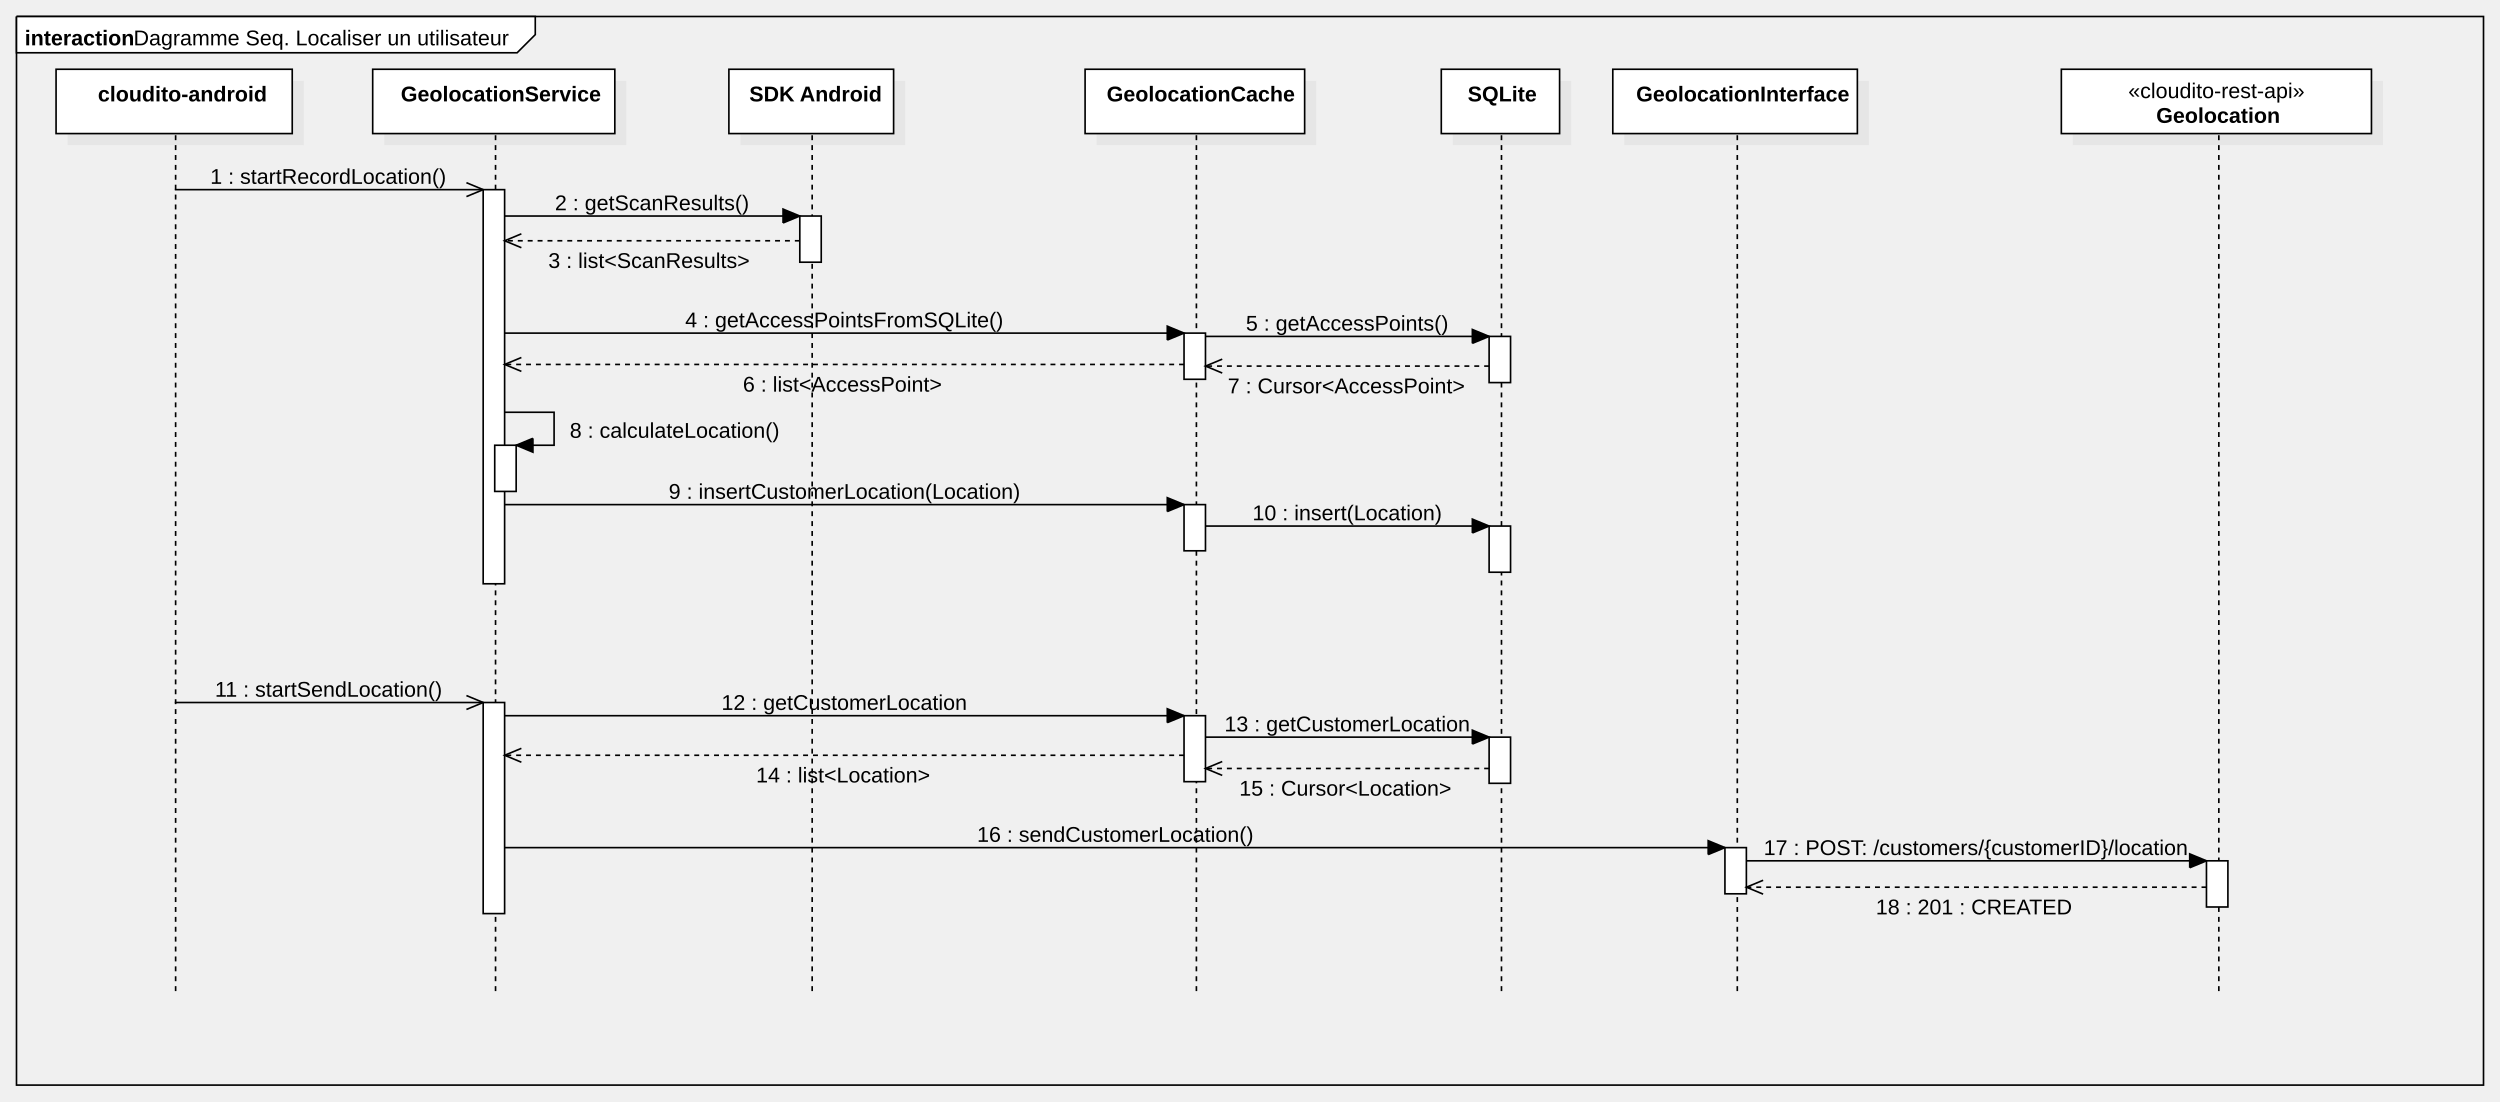
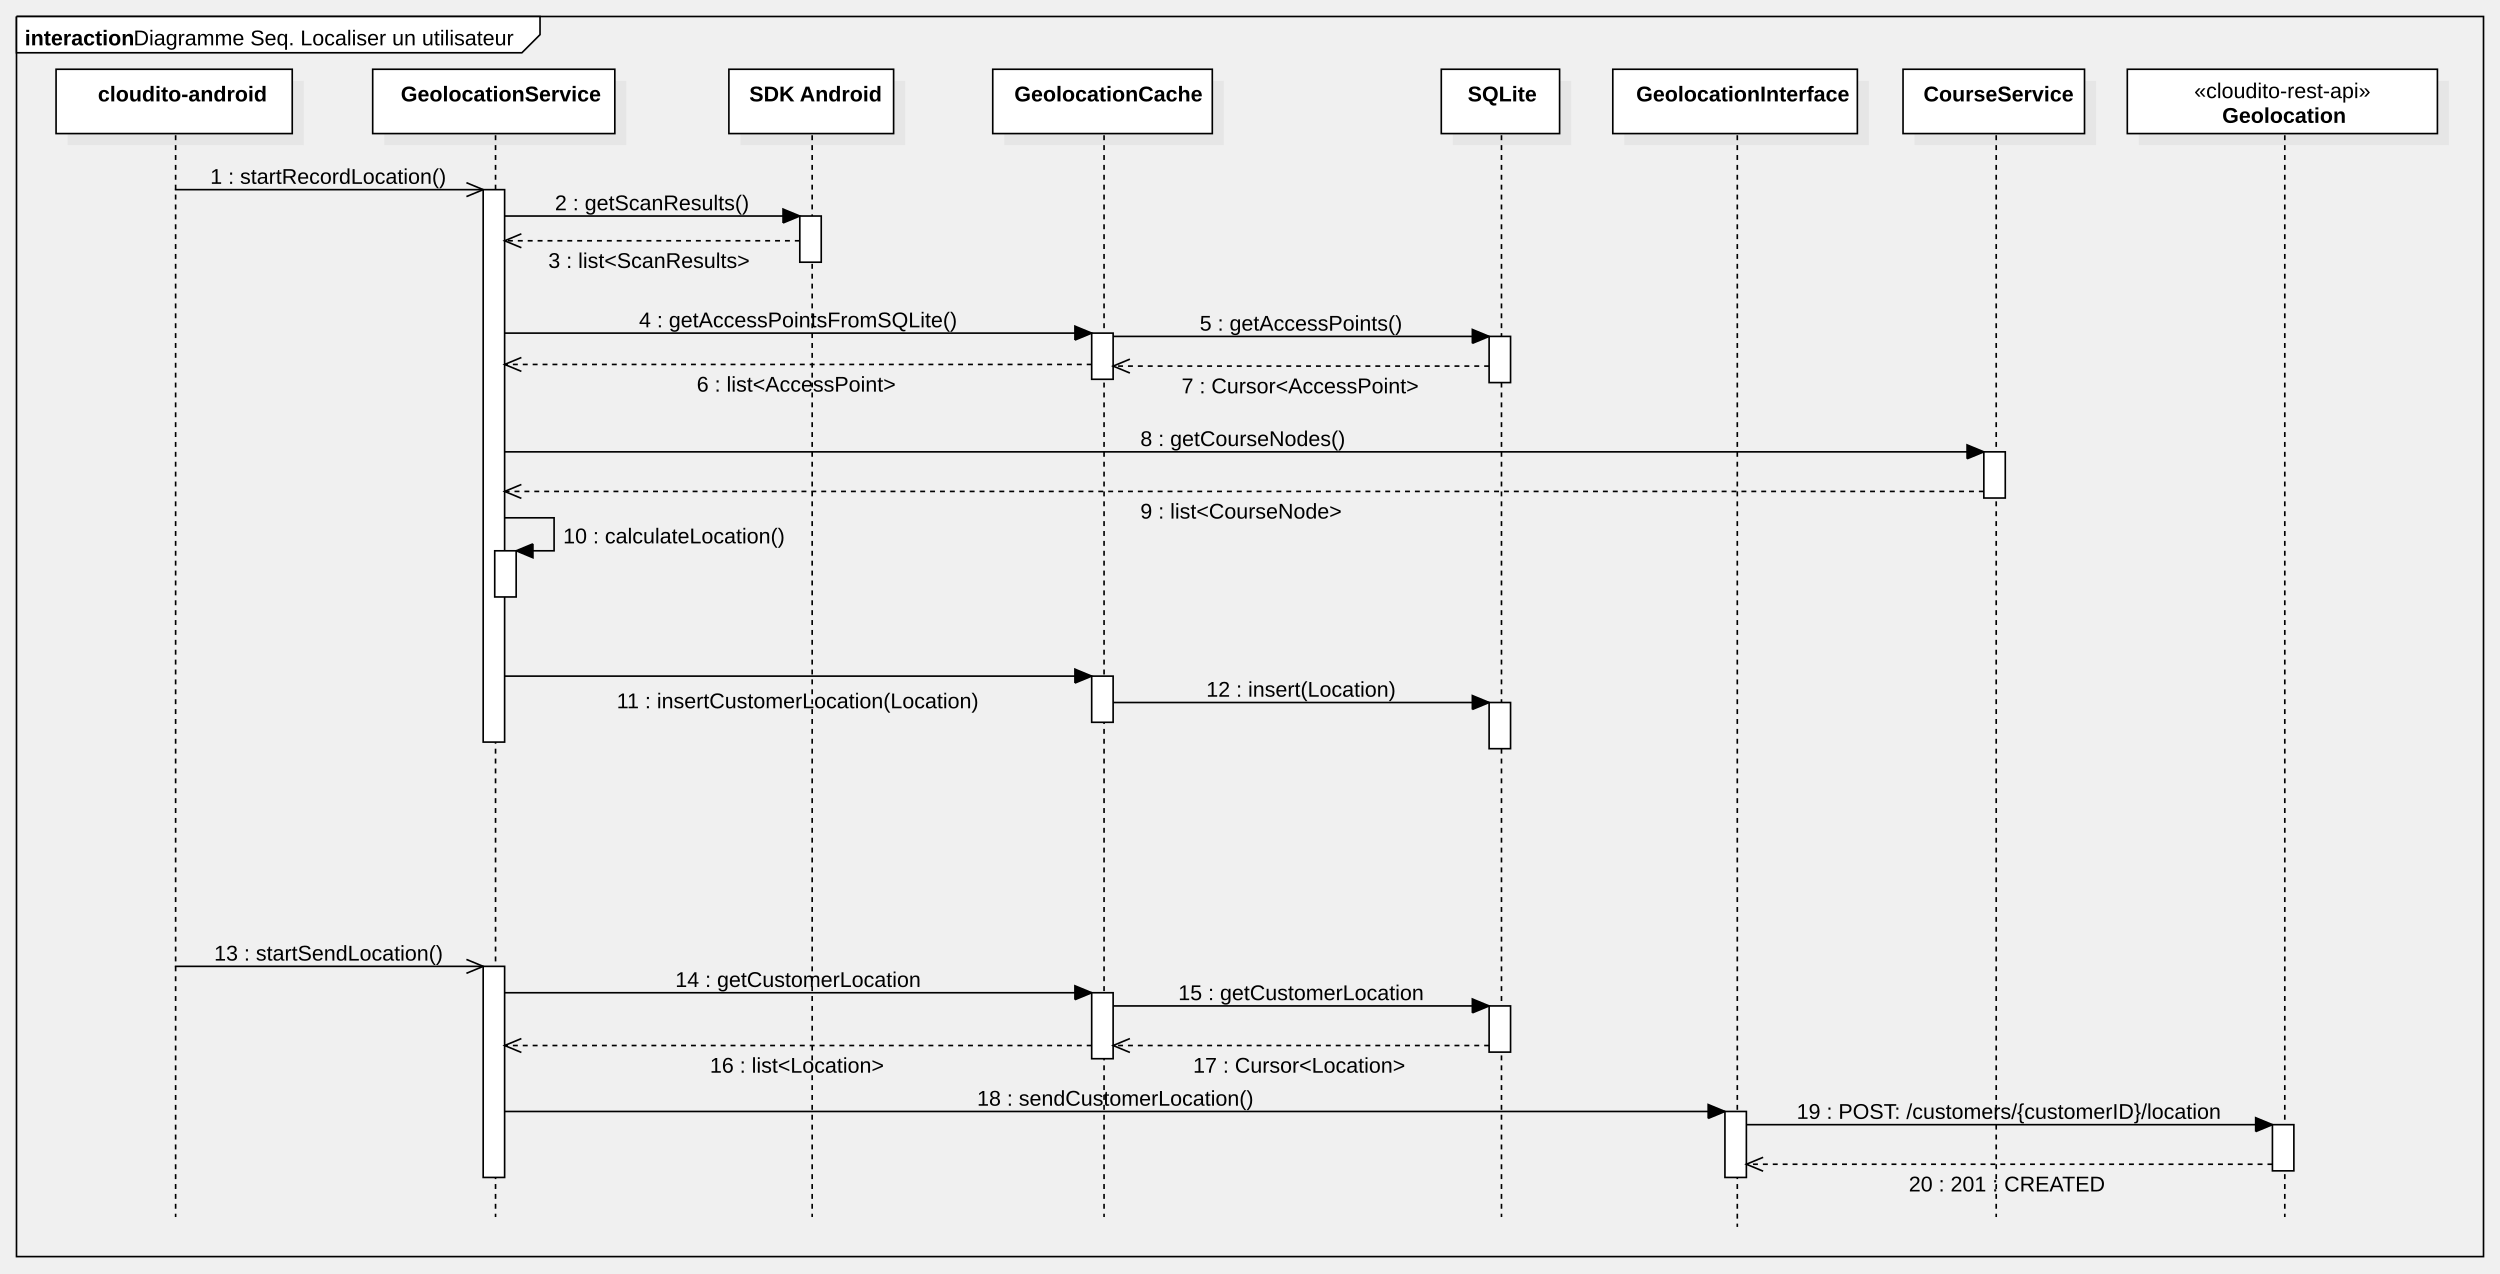
- <svg xmlns="http://www.w3.org/2000/svg" version="1.1" width="1516" height="668">
+ <svg xmlns="http://www.w3.org/2000/svg" version="1.1" width="1516" height="772">
  <defs />
  <g>
    <g transform="translate(-6,2) scale(1,1)">
-       <path fill="none" stroke="#000000" d="M 16 8 L 1512 8 L 1512 656 L 16 656 L 16 8" stroke-miterlimit="10" />
-     </g>
-     <g transform="translate(-6,2) scale(1,1)">
-       <path fill="#ffffff" stroke="none" d="M 16 8 L 16 30 L 319.587 30 L 330.587 19 L 330.587 8 L 16 8" />
-     </g>
-     <g transform="translate(-6,2) scale(1,1)">
-       <path fill="none" stroke="#000000" d="M 16 8 L 16 30 L 319.587 30 L 330.587 19 L 330.587 8 L 16 8 L 16 8" stroke-miterlimit="10" />
-     </g>
-     <g transform="translate(-6,2) scale(1,1)">
-       <g>
-         <path fill="none" stroke="none" />
-         <text fill="#000000" stroke="none" font-family="Arial" font-size="13px" font-style="normal" font-weight="normal" text-decoration="none" x="86.979" y="25.5">Dagramme Seq. Localiser un utilisateur</text>
+       <path fill="none" stroke="#000000" d="M 16 8 L 1512 8 L 1512 760 L 16 760 L 16 8" stroke-miterlimit="10" />
+     </g>
+     <g transform="translate(-6,2) scale(1,1)">
+       <path fill="#ffffff" stroke="none" d="M 16 8 L 16 30 L 322.475 30 L 333.475 19 L 333.475 8 L 16 8" />
+     </g>
+     <g transform="translate(-6,2) scale(1,1)">
+       <path fill="none" stroke="#000000" d="M 16 8 L 16 30 L 322.475 30 L 333.475 19 L 333.475 8 L 16 8 L 16 8" stroke-miterlimit="10" />
+     </g>
+     <g transform="translate(-6,2) scale(1,1)">
+       <g>
+         <path fill="none" stroke="none" />
+         <text fill="#000000" stroke="none" font-family="Arial" font-size="13px" font-style="normal" font-weight="normal" text-decoration="none" x="86.979" y="25.5">Diagramme Seq. Localiser un utilisateur</text>
      </g>
    </g>
    <g transform="translate(-6,2) scale(1,1)">
      <g>
        <path fill="none" stroke="none" />
        <text fill="#000000" stroke="none" font-family="Arial" font-size="13px" font-style="normal" font-weight="bold" text-decoration="none" x="21" y="25.5">interaction</text>
      </g>
    </g>
    <g transform="translate(-6,2) scale(1,1)">
      <rect fill="#C0C0C0" stroke="none" x="47" y="47" width="143.211" height="39" opacity="0.2" />
    </g>
    <g transform="translate(-6,2) scale(1,1)">
      <rect fill="#ffffff" stroke="none" x="40" y="40" width="143.211" height="39" />
    </g>
    <g transform="translate(-6,2) scale(1,1)">
      <path fill="none" stroke="#000000" d="M 40 40 L 183.211 40 L 183.211 79 L 40 79 L 40 40 Z Z" stroke-miterlimit="10" />
    </g>
    <g transform="translate(-6,2) scale(1,1)">
      <g>
        <path fill="none" stroke="none" />
        <text fill="#000000" stroke="none" font-family="Arial" font-size="13px" font-style="normal" font-weight="bold" text-decoration="none" x="65.353" y="59.5">cloudito-android</text>
      </g>
    </g>
    <g transform="translate(-6,2) scale(1,1)">
-       <path fill="none" stroke="#000000" d="M 112.5 80 L 112.5 600" stroke-miterlimit="10" stroke-dasharray="3" />
+       <path fill="none" stroke="#000000" d="M 112.5 80 L 112.5 736" stroke-miterlimit="10" stroke-dasharray="3" />
    </g>
    <g transform="translate(-6,2) scale(1,1)">
      <rect fill="#C0C0C0" stroke="none" x="455" y="47" width="99.882" height="39" opacity="0.2" />
    </g>
    <g transform="translate(-6,2) scale(1,1)">
      <rect fill="#ffffff" stroke="none" x="448" y="40" width="99.882" height="39" />
    </g>
    <g transform="translate(-6,2) scale(1,1)">
      <path fill="none" stroke="#000000" d="M 448 40 L 547.882 40 L 547.882 79 L 448 79 L 448 40 Z Z" stroke-miterlimit="10" />
    </g>
    <g transform="translate(-6,2) scale(1,1)">
      <g>
        <path fill="none" stroke="none" />
        <text fill="#000000" stroke="none" font-family="Arial" font-size="13px" font-style="normal" font-weight="bold" text-decoration="none" x="460.366" y="59.5">SDK Android</text>
      </g>
    </g>
    <g transform="translate(-6,2) scale(1,1)">
-       <path fill="none" stroke="#000000" d="M 498.5 80 L 498.5 600" stroke-miterlimit="10" stroke-dasharray="3" />
+       <path fill="none" stroke="#000000" d="M 498.5 80 L 498.5 736" stroke-miterlimit="10" stroke-dasharray="3" />
    </g>
    <g transform="translate(-6,2) scale(1,1)">
      <rect fill="#C0C0C0" stroke="none" x="887" y="47" width="71.736" height="39" opacity="0.2" />
    </g>
    <g transform="translate(-6,2) scale(1,1)">
      <rect fill="#ffffff" stroke="none" x="880" y="40" width="71.736" height="39" />
    </g>
    <g transform="translate(-6,2) scale(1,1)">
      <path fill="none" stroke="#000000" d="M 880 40 L 951.736 40 L 951.736 79 L 880 79 L 880 40 Z Z" stroke-miterlimit="10" />
    </g>
    <g transform="translate(-6,2) scale(1,1)">
      <g>
        <path fill="none" stroke="none" />
        <text fill="#000000" stroke="none" font-family="Arial" font-size="13px" font-style="normal" font-weight="bold" text-decoration="none" x="895.997" y="59.5">SQLite</text>
      </g>
    </g>
    <g transform="translate(-6,2) scale(1,1)">
-       <path fill="none" stroke="#000000" d="M 916.5 80 L 916.5 600" stroke-miterlimit="10" stroke-dasharray="3" />
+       <path fill="none" stroke="#000000" d="M 916.5 80 L 916.5 736" stroke-miterlimit="10" stroke-dasharray="3" />
    </g>
    <g transform="translate(-6,2) scale(1,1)">
      <rect fill="#C0C0C0" stroke="none" x="239" y="47" width="146.823" height="39" opacity="0.2" />
    </g>
    <g transform="translate(-6,2) scale(1,1)">
      <rect fill="#ffffff" stroke="none" x="232" y="40" width="146.823" height="39" />
    </g>
    <g transform="translate(-6,2) scale(1,1)">
      <path fill="none" stroke="#000000" d="M 232 40 L 378.823 40 L 378.823 79 L 232 79 L 232 40 Z Z" stroke-miterlimit="10" />
    </g>
    <g transform="translate(-6,2) scale(1,1)">
      <g>
        <path fill="none" stroke="none" />
        <text fill="#000000" stroke="none" font-family="Arial" font-size="13px" font-style="normal" font-weight="bold" text-decoration="none" x="249.047" y="59.5">GeolocationService</text>
      </g>
    </g>
    <g transform="translate(-6,2) scale(1,1)">
-       <path fill="none" stroke="#000000" d="M 306.5 80 L 306.5 600" stroke-miterlimit="10" stroke-dasharray="3" />
-     </g>
-     <g transform="translate(-6,2) scale(1,1)">
-       <rect fill="#C0C0C0" stroke="none" x="671" y="47" width="133.137" height="39" opacity="0.2" />
-     </g>
-     <g transform="translate(-6,2) scale(1,1)">
-       <rect fill="#ffffff" stroke="none" x="664" y="40" width="133.137" height="39" />
-     </g>
-     <g transform="translate(-6,2) scale(1,1)">
-       <path fill="none" stroke="#000000" d="M 664 40 L 797.137 40 L 797.137 79 L 664 79 L 664 40 Z Z" stroke-miterlimit="10" />
-     </g>
-     <g transform="translate(-6,2) scale(1,1)">
-       <g>
-         <path fill="none" stroke="none" />
-         <text fill="#000000" stroke="none" font-family="Arial" font-size="13px" font-style="normal" font-weight="bold" text-decoration="none" x="677.09" y="59.5">GeolocationCache</text>
-       </g>
-     </g>
-     <g transform="translate(-6,2) scale(1,1)">
-       <path fill="none" stroke="#000000" d="M 731.5 80 L 731.5 600" stroke-miterlimit="10" stroke-dasharray="3" />
+       <path fill="none" stroke="#000000" d="M 306.5 80 L 306.5 736" stroke-miterlimit="10" stroke-dasharray="3" />
+     </g>
+     <g transform="translate(-6,2) scale(1,1)">
+       <rect fill="#C0C0C0" stroke="none" x="615" y="47" width="133.137" height="39" opacity="0.2" />
+     </g>
+     <g transform="translate(-6,2) scale(1,1)">
+       <rect fill="#ffffff" stroke="none" x="608" y="40" width="133.137" height="39" />
+     </g>
+     <g transform="translate(-6,2) scale(1,1)">
+       <path fill="none" stroke="#000000" d="M 608 40 L 741.137 40 L 741.137 79 L 608 79 L 608 40 Z Z" stroke-miterlimit="10" />
+     </g>
+     <g transform="translate(-6,2) scale(1,1)">
+       <g>
+         <path fill="none" stroke="none" />
+         <text fill="#000000" stroke="none" font-family="Arial" font-size="13px" font-style="normal" font-weight="bold" text-decoration="none" x="621.09" y="59.5">GeolocationCache</text>
+       </g>
+     </g>
+     <g transform="translate(-6,2) scale(1,1)">
+       <path fill="none" stroke="#000000" d="M 675.5 80 L 675.5 736" stroke-miterlimit="10" stroke-dasharray="3" />
    </g>
    <g transform="translate(-6,2) scale(1,1)">
      <rect fill="#C0C0C0" stroke="none" x="991" y="47" width="148.308" height="39" opacity="0.2" />
    </g>
    <g transform="translate(-6,2) scale(1,1)">
      <rect fill="#ffffff" stroke="none" x="984" y="40" width="148.308" height="39" />
    </g>
    <g transform="translate(-6,2) scale(1,1)">
      <path fill="none" stroke="#000000" d="M 984 40 L 1132.308 40 L 1132.308 79 L 984 79 L 984 40 Z Z" stroke-miterlimit="10" />
    </g>
    <g transform="translate(-6,2) scale(1,1)">
      <g>
        <path fill="none" stroke="none" />
        <text fill="#000000" stroke="none" font-family="Arial" font-size="13px" font-style="normal" font-weight="bold" text-decoration="none" x="998.172" y="59.5">GeolocationInterface</text>
      </g>
    </g>
    <g transform="translate(-6,2) scale(1,1)">
-       <path fill="none" stroke="#000000" d="M 1059.5 80 L 1059.5 600" stroke-miterlimit="10" stroke-dasharray="3" />
-     </g>
-     <g transform="translate(-6,2) scale(1,1)">
-       <rect fill="#C0C0C0" stroke="none" x="1263" y="47" width="188.051" height="39" opacity="0.2" />
-     </g>
-     <g transform="translate(-6,2) scale(1,1)">
-       <rect fill="#ffffff" stroke="none" x="1256" y="40" width="188.051" height="39" />
-     </g>
-     <g transform="translate(-6,2) scale(1,1)">
-       <path fill="none" stroke="#000000" d="M 1256 40 L 1444.051 40 L 1444.051 79 L 1256 79 L 1256 40 Z Z" stroke-miterlimit="10" />
-     </g>
-     <g transform="translate(-6,2) scale(1,1)">
-       <g>
-         <path fill="none" stroke="none" />
-         <text fill="#000000" stroke="none" font-family="Arial" font-size="13px" font-style="normal" font-weight="normal" text-decoration="none" x="1296.553" y="57.5">«cloudito-rest-api»</text>
-       </g>
-     </g>
-     <g transform="translate(-6,2) scale(1,1)">
-       <g>
-         <path fill="none" stroke="none" />
-         <text fill="#000000" stroke="none" font-family="Arial" font-size="13px" font-style="normal" font-weight="bold" text-decoration="none" x="1313.53" y="72.5">Geolocation </text>
-       </g>
-     </g>
-     <g transform="translate(-6,2) scale(1,1)">
-       <path fill="none" stroke="#000000" d="M 1351.5 80 L 1351.5 600" stroke-miterlimit="10" stroke-dasharray="3" />
+       <path fill="none" stroke="#000000" d="M 1059.5 80 L 1059.5 742" stroke-miterlimit="10" stroke-dasharray="3" />
+     </g>
+     <g transform="translate(-6,2) scale(1,1)">
+       <rect fill="#C0C0C0" stroke="none" x="1303" y="47" width="188.051" height="39" opacity="0.2" />
+     </g>
+     <g transform="translate(-6,2) scale(1,1)">
+       <rect fill="#ffffff" stroke="none" x="1296" y="40" width="188.051" height="39" />
+     </g>
+     <g transform="translate(-6,2) scale(1,1)">
+       <path fill="none" stroke="#000000" d="M 1296 40 L 1484.051 40 L 1484.051 79 L 1296 79 L 1296 40 Z Z" stroke-miterlimit="10" />
+     </g>
+     <g transform="translate(-6,2) scale(1,1)">
+       <g>
+         <path fill="none" stroke="none" />
+         <text fill="#000000" stroke="none" font-family="Arial" font-size="13px" font-style="normal" font-weight="normal" text-decoration="none" x="1336.553" y="57.5">«cloudito-rest-api»</text>
+       </g>
+     </g>
+     <g transform="translate(-6,2) scale(1,1)">
+       <g>
+         <path fill="none" stroke="none" />
+         <text fill="#000000" stroke="none" font-family="Arial" font-size="13px" font-style="normal" font-weight="bold" text-decoration="none" x="1353.53" y="72.5">Geolocation </text>
+       </g>
+     </g>
+     <g transform="translate(-6,2) scale(1,1)">
+       <path fill="none" stroke="#000000" d="M 1391.5 80 L 1391.5 736" stroke-miterlimit="10" stroke-dasharray="3" />
+     </g>
+     <g transform="translate(-6,2) scale(1,1)">
+       <rect fill="#C0C0C0" stroke="none" x="1167" y="47" width="110.051" height="39" opacity="0.2" />
+     </g>
+     <g transform="translate(-6,2) scale(1,1)">
+       <rect fill="#ffffff" stroke="none" x="1160" y="40" width="110.051" height="39" />
+     </g>
+     <g transform="translate(-6,2) scale(1,1)">
+       <path fill="none" stroke="#000000" d="M 1160 40 L 1270.051 40 L 1270.051 79 L 1160 79 L 1160 40 Z Z" stroke-miterlimit="10" />
+     </g>
+     <g transform="translate(-6,2) scale(1,1)">
+       <g>
+         <path fill="none" stroke="none" />
+         <text fill="#000000" stroke="none" font-family="Arial" font-size="13px" font-style="normal" font-weight="bold" text-decoration="none" x="1172.398" y="59.5">CourseService</text>
+       </g>
+     </g>
+     <g transform="translate(-6,2) scale(1,1)">
+       <path fill="none" stroke="#000000" d="M 1216.5 80 L 1216.5 736" stroke-miterlimit="10" stroke-dasharray="3" />
    </g>
    <g transform="translate(-6,2) scale(1,1)">
      <path fill="none" stroke="#000000" d="M 112 113 L 299 113" stroke-miterlimit="10" />
    </g>
    <g transform="translate(-6,2) scale(1,1)">
      <path fill="none" stroke="#000000" d="M 288.837 117.21 L 299 113 L 288.837 108.79" stroke-miterlimit="10" />
    </g>
    <g transform="translate(-6,2) scale(1,1)">
      <g>
        <path fill="none" stroke="none" />
        <text fill="#000000" stroke="none" font-family="Arial" font-size="13px" font-style="normal" font-weight="normal" text-decoration="none" x="133.5" y="109.5">1 : startRecordLocation()</text>
      </g>
    </g>
    <g transform="translate(-6,2) scale(1,1)">
-       <rect fill="#ffffff" stroke="none" x="299" y="113" width="13" height="239" />
-     </g>
-     <g transform="translate(-6,2) scale(1,1)">
-       <path fill="none" stroke="#000000" d="M 299 113 L 312 113 L 312 352 L 299 352 L 299 113 Z Z" stroke-miterlimit="10" />
+       <rect fill="#ffffff" stroke="none" x="299" y="113" width="13" height="335" />
+     </g>
+     <g transform="translate(-6,2) scale(1,1)">
+       <path fill="none" stroke="#000000" d="M 299 113 L 312 113 L 312 448 L 299 448 L 299 113 Z Z" stroke-miterlimit="10" />
    </g>
    <g transform="translate(-6,2) scale(1,1)">
      <path fill="none" stroke="#000000" d="M 312 129 L 491 129" stroke-miterlimit="10" />
    </g>
    <g transform="translate(-6,2) scale(1,1)">
      <path fill="#000000" stroke="none" d="M 480.837 133.21 L 491 129 L 480.837 124.79" />
    </g>
    <g transform="translate(-6,2) scale(1,1)">
      <path fill="none" stroke="#000000" d="M 480.837 133.21 L 491 129 L 480.837 124.79 L 480.837 133.21" stroke-miterlimit="10" />
    </g>
    <g transform="translate(-6,2) scale(1,1)">
      <g>
        <path fill="none" stroke="none" />
        <text fill="#000000" stroke="none" font-family="Arial" font-size="13px" font-style="normal" font-weight="normal" text-decoration="none" x="342.5" y="125.5">2 : getScanResults()</text>
      </g>
    </g>
    <g transform="translate(-6,2) scale(1,1)">
      <rect fill="#ffffff" stroke="none" x="491" y="129" width="13" height="28" />
    </g>
    <g transform="translate(-6,2) scale(1,1)">
      <path fill="none" stroke="#000000" d="M 491 129 L 504 129 L 504 157 L 491 157 L 491 129 Z Z" stroke-miterlimit="10" />
    </g>
    <g transform="translate(-6,2) scale(1,1)">
      <path fill="none" stroke="#000000" d="M 491 144 L 312 144" stroke-miterlimit="10" stroke-dasharray="3" />
    </g>
    <g transform="translate(-6,2) scale(1,1)">
      <path fill="none" stroke="#000000" d="M 322.163 139.79 L 312 144 L 322.163 148.21" stroke-miterlimit="10" />
    </g>
    <g transform="translate(-6,2) scale(1,1)">
      <g>
        <path fill="none" stroke="none" />
        <text fill="#000000" stroke="none" font-family="Arial" font-size="13px" font-style="normal" font-weight="normal" text-decoration="none" x="338.5" y="160.5">3 : list&lt;ScanResults&gt;</text>
      </g>
    </g>
    <g transform="translate(-6,2) scale(1,1)">
-       <path fill="none" stroke="#000000" d="M 312 200 L 724 200" stroke-miterlimit="10" />
-     </g>
-     <g transform="translate(-6,2) scale(1,1)">
-       <path fill="#000000" stroke="none" d="M 713.837 204.21 L 724 200 L 713.837 195.79" />
-     </g>
-     <g transform="translate(-6,2) scale(1,1)">
-       <path fill="none" stroke="#000000" d="M 713.837 204.21 L 724 200 L 713.837 195.79 L 713.837 204.21" stroke-miterlimit="10" />
-     </g>
-     <g transform="translate(-6,2) scale(1,1)">
-       <g>
-         <path fill="none" stroke="none" />
-         <text fill="#000000" stroke="none" font-family="Arial" font-size="13px" font-style="normal" font-weight="normal" text-decoration="none" x="421.5" y="196.5">4 : getAccessPointsFromSQLite()</text>
-       </g>
-     </g>
-     <g transform="translate(-6,2) scale(1,1)">
-       <rect fill="#ffffff" stroke="none" x="724" y="200" width="13" height="28" />
-     </g>
-     <g transform="translate(-6,2) scale(1,1)">
-       <path fill="none" stroke="#000000" d="M 724 200 L 737 200 L 737 228 L 724 228 L 724 200 Z Z" stroke-miterlimit="10" />
-     </g>
-     <g transform="translate(-6,2) scale(1,1)">
-       <path fill="none" stroke="#000000" d="M 737 202 L 909 202" stroke-miterlimit="10" />
+       <path fill="none" stroke="#000000" d="M 312 200 L 668 200" stroke-miterlimit="10" />
+     </g>
+     <g transform="translate(-6,2) scale(1,1)">
+       <path fill="#000000" stroke="none" d="M 657.837 204.21 L 668 200 L 657.837 195.79" />
+     </g>
+     <g transform="translate(-6,2) scale(1,1)">
+       <path fill="none" stroke="#000000" d="M 657.837 204.21 L 668 200 L 657.837 195.79 L 657.837 204.21" stroke-miterlimit="10" />
+     </g>
+     <g transform="translate(-6,2) scale(1,1)">
+       <g>
+         <path fill="none" stroke="none" />
+         <text fill="#000000" stroke="none" font-family="Arial" font-size="13px" font-style="normal" font-weight="normal" text-decoration="none" x="393.5" y="196.5">4 : getAccessPointsFromSQLite()</text>
+       </g>
+     </g>
+     <g transform="translate(-6,2) scale(1,1)">
+       <rect fill="#ffffff" stroke="none" x="668" y="200" width="13" height="28" />
+     </g>
+     <g transform="translate(-6,2) scale(1,1)">
+       <path fill="none" stroke="#000000" d="M 668 200 L 681 200 L 681 228 L 668 228 L 668 200 Z Z" stroke-miterlimit="10" />
+     </g>
+     <g transform="translate(-6,2) scale(1,1)">
+       <path fill="none" stroke="#000000" d="M 681 202 L 909 202" stroke-miterlimit="10" />
    </g>
    <g transform="translate(-6,2) scale(1,1)">
      <path fill="#000000" stroke="none" d="M 898.837 206.21 L 909 202 L 898.837 197.79" />
    </g>
    <g transform="translate(-6,2) scale(1,1)">
      <path fill="none" stroke="#000000" d="M 898.837 206.21 L 909 202 L 898.837 197.79 L 898.837 206.21" stroke-miterlimit="10" />
    </g>
    <g transform="translate(-6,2) scale(1,1)">
      <g>
        <path fill="none" stroke="none" />
-         <text fill="#000000" stroke="none" font-family="Arial" font-size="13px" font-style="normal" font-weight="normal" text-decoration="none" x="761.5" y="198.5">5 : getAccessPoints()</text>
+         <text fill="#000000" stroke="none" font-family="Arial" font-size="13px" font-style="normal" font-weight="normal" text-decoration="none" x="733.5" y="198.5">5 : getAccessPoints()</text>
      </g>
    </g>
    <g transform="translate(-6,2) scale(1,1)">
      <rect fill="#ffffff" stroke="none" x="909" y="202" width="13" height="28" />
    </g>
    <g transform="translate(-6,2) scale(1,1)">
      <path fill="none" stroke="#000000" d="M 909 202 L 922 202 L 922 230 L 909 230 L 909 202 Z Z" stroke-miterlimit="10" />
    </g>
    <g transform="translate(-6,2) scale(1,1)">
-       <path fill="none" stroke="#000000" d="M 724 219 L 312 219" stroke-miterlimit="10" stroke-dasharray="3" />
+       <path fill="none" stroke="#000000" d="M 668 219 L 312 219" stroke-miterlimit="10" stroke-dasharray="3" />
    </g>
    <g transform="translate(-6,2) scale(1,1)">
      <path fill="none" stroke="#000000" d="M 322.163 214.79 L 312 219 L 322.163 223.21" stroke-miterlimit="10" />
    </g>
    <g transform="translate(-6,2) scale(1,1)">
      <g>
        <path fill="none" stroke="none" />
-         <text fill="#000000" stroke="none" font-family="Arial" font-size="13px" font-style="normal" font-weight="normal" text-decoration="none" x="456.5" y="235.5">6 : list&lt;AccessPoint&gt;</text>
-       </g>
-     </g>
-     <g transform="translate(-6,2) scale(1,1)">
-       <path fill="none" stroke="#000000" d="M 909 220 L 737 220" stroke-miterlimit="10" stroke-dasharray="3" />
-     </g>
-     <g transform="translate(-6,2) scale(1,1)">
-       <path fill="none" stroke="#000000" d="M 747.163 215.79 L 737 220 L 747.163 224.21" stroke-miterlimit="10" />
-     </g>
-     <g transform="translate(-6,2) scale(1,1)">
-       <g>
-         <path fill="none" stroke="none" />
-         <text fill="#000000" stroke="none" font-family="Arial" font-size="13px" font-style="normal" font-weight="normal" text-decoration="none" x="750.5" y="236.5">7 : Cursor&lt;AccessPoint&gt;</text>
-       </g>
-     </g>
-     <g transform="translate(-6,2) scale(1,1)">
-       <path fill="none" stroke="#000000" d="M 312 248 L 342 248 L 342 268 L 319 268" stroke-miterlimit="10" />
-     </g>
-     <g transform="translate(-6,2) scale(1,1)">
-       <path fill="#000000" stroke="none" d="M 329.163 263.79 L 319 268 L 329.163 272.21" />
-     </g>
-     <g transform="translate(-6,2) scale(1,1)">
-       <path fill="none" stroke="#000000" d="M 329.163 263.79 L 319 268 L 329.163 272.21 L 329.163 263.79" stroke-miterlimit="10" />
-     </g>
-     <g transform="translate(-6,2) scale(1,1)">
-       <g>
-         <path fill="none" stroke="none" />
-         <text fill="#000000" stroke="none" font-family="Arial" font-size="13px" font-style="normal" font-weight="normal" text-decoration="none" x="351.5" y="263.5">8 : calculateLocation()</text>
-       </g>
-     </g>
-     <g transform="translate(-6,2) scale(1,1)">
-       <rect fill="#ffffff" stroke="none" x="306" y="268" width="13" height="28" />
-     </g>
-     <g transform="translate(-6,2) scale(1,1)">
-       <path fill="none" stroke="#000000" d="M 306 268 L 319 268 L 319 296 L 306 296 L 306 268 Z Z" stroke-miterlimit="10" />
-     </g>
-     <g transform="translate(-6,2) scale(1,1)">
-       <path fill="none" stroke="#000000" d="M 312 304 L 724 304" stroke-miterlimit="10" />
-     </g>
-     <g transform="translate(-6,2) scale(1,1)">
-       <path fill="#000000" stroke="none" d="M 713.837 308.21 L 724 304 L 713.837 299.79" />
-     </g>
-     <g transform="translate(-6,2) scale(1,1)">
-       <path fill="none" stroke="#000000" d="M 713.837 308.21 L 724 304 L 713.837 299.79 L 713.837 308.21" stroke-miterlimit="10" />
-     </g>
-     <g transform="translate(-6,2) scale(1,1)">
-       <g>
-         <path fill="none" stroke="none" />
-         <text fill="#000000" stroke="none" font-family="Arial" font-size="13px" font-style="normal" font-weight="normal" text-decoration="none" x="411.5" y="300.5">9 : insertCustomerLocation(Location)</text>
-       </g>
-     </g>
-     <g transform="translate(-6,2) scale(1,1)">
-       <rect fill="#ffffff" stroke="none" x="724" y="304" width="13" height="28" />
-     </g>
-     <g transform="translate(-6,2) scale(1,1)">
-       <path fill="none" stroke="#000000" d="M 724 304 L 737 304 L 737 332 L 724 332 L 724 304 Z Z" stroke-miterlimit="10" />
-     </g>
-     <g transform="translate(-6,2) scale(1,1)">
-       <path fill="none" stroke="#000000" d="M 737 317 L 909 317" stroke-miterlimit="10" />
-     </g>
-     <g transform="translate(-6,2) scale(1,1)">
-       <path fill="#000000" stroke="none" d="M 898.837 321.21 L 909 317 L 898.837 312.79" />
-     </g>
-     <g transform="translate(-6,2) scale(1,1)">
-       <path fill="none" stroke="#000000" d="M 898.837 321.21 L 909 317 L 898.837 312.79 L 898.837 321.21" stroke-miterlimit="10" />
-     </g>
-     <g transform="translate(-6,2) scale(1,1)">
-       <g>
-         <path fill="none" stroke="none" />
-         <text fill="#000000" stroke="none" font-family="Arial" font-size="13px" font-style="normal" font-weight="normal" text-decoration="none" x="765.5" y="313.5">10 : insert(Location)</text>
-       </g>
-     </g>
-     <g transform="translate(-6,2) scale(1,1)">
-       <rect fill="#ffffff" stroke="none" x="909" y="317" width="13" height="28" />
-     </g>
-     <g transform="translate(-6,2) scale(1,1)">
-       <path fill="none" stroke="#000000" d="M 909 317 L 922 317 L 922 345 L 909 345 L 909 317 Z Z" stroke-miterlimit="10" />
-     </g>
-     <g transform="translate(-6,2) scale(1,1)">
-       <path fill="none" stroke="#000000" d="M 112 424 L 299 424" stroke-miterlimit="10" />
-     </g>
-     <g transform="translate(-6,2) scale(1,1)">
-       <path fill="none" stroke="#000000" d="M 288.837 428.21 L 299 424 L 288.837 419.79" stroke-miterlimit="10" />
-     </g>
-     <g transform="translate(-6,2) scale(1,1)">
-       <g>
-         <path fill="none" stroke="none" />
-         <text fill="#000000" stroke="none" font-family="Arial" font-size="13px" font-style="normal" font-weight="normal" text-decoration="none" x="136.345" y="420.5">11 : startSendLocation()</text>
-       </g>
-     </g>
-     <g transform="translate(-6,2) scale(1,1)">
-       <rect fill="#ffffff" stroke="none" x="299" y="424" width="13" height="128" />
-     </g>
-     <g transform="translate(-6,2) scale(1,1)">
-       <path fill="none" stroke="#000000" d="M 299 424 L 312 424 L 312 552 L 299 552 L 299 424 Z Z" stroke-miterlimit="10" />
-     </g>
-     <g transform="translate(-6,2) scale(1,1)">
-       <path fill="none" stroke="#000000" d="M 312 432 L 724 432" stroke-miterlimit="10" />
-     </g>
-     <g transform="translate(-6,2) scale(1,1)">
-       <path fill="#000000" stroke="none" d="M 713.837 436.21 L 724 432 L 713.837 427.79" />
-     </g>
-     <g transform="translate(-6,2) scale(1,1)">
-       <path fill="none" stroke="#000000" d="M 713.837 436.21 L 724 432 L 713.837 427.79 L 713.837 436.21" stroke-miterlimit="10" />
-     </g>
-     <g transform="translate(-6,2) scale(1,1)">
-       <g>
-         <path fill="none" stroke="none" />
-         <text fill="#000000" stroke="none" font-family="Arial" font-size="13px" font-style="normal" font-weight="normal" text-decoration="none" x="443.5" y="428.5">12 : getCustomerLocation</text>
-       </g>
-     </g>
-     <g transform="translate(-6,2) scale(1,1)">
-       <rect fill="#ffffff" stroke="none" x="724" y="432" width="13" height="40" />
-     </g>
-     <g transform="translate(-6,2) scale(1,1)">
-       <path fill="none" stroke="#000000" d="M 724 432 L 737 432 L 737 472 L 724 472 L 724 432 Z Z" stroke-miterlimit="10" />
-     </g>
-     <g transform="translate(-6,2) scale(1,1)">
-       <path fill="none" stroke="#000000" d="M 737 445 L 909 445" stroke-miterlimit="10" />
-     </g>
-     <g transform="translate(-6,2) scale(1,1)">
-       <path fill="#000000" stroke="none" d="M 898.837 449.21 L 909 445 L 898.837 440.79" />
-     </g>
-     <g transform="translate(-6,2) scale(1,1)">
-       <path fill="none" stroke="#000000" d="M 898.837 449.21 L 909 445 L 898.837 440.79 L 898.837 449.21" stroke-miterlimit="10" />
-     </g>
-     <g transform="translate(-6,2) scale(1,1)">
-       <g>
-         <path fill="none" stroke="none" />
-         <text fill="#000000" stroke="none" font-family="Arial" font-size="13px" font-style="normal" font-weight="normal" text-decoration="none" x="748.5" y="441.5">13 : getCustomerLocation</text>
-       </g>
-     </g>
-     <g transform="translate(-6,2) scale(1,1)">
-       <rect fill="#ffffff" stroke="none" x="909" y="445" width="13" height="28" />
-     </g>
-     <g transform="translate(-6,2) scale(1,1)">
-       <path fill="none" stroke="#000000" d="M 909 445 L 922 445 L 922 473 L 909 473 L 909 445 Z Z" stroke-miterlimit="10" />
-     </g>
-     <g transform="translate(-6,2) scale(1,1)">
-       <path fill="none" stroke="#000000" d="M 724 456 L 312 456" stroke-miterlimit="10" stroke-dasharray="3" />
-     </g>
-     <g transform="translate(-6,2) scale(1,1)">
-       <path fill="none" stroke="#000000" d="M 322.163 451.79 L 312 456 L 322.163 460.21" stroke-miterlimit="10" />
-     </g>
-     <g transform="translate(-6,2) scale(1,1)">
-       <g>
-         <path fill="none" stroke="none" />
-         <text fill="#000000" stroke="none" font-family="Arial" font-size="13px" font-style="normal" font-weight="normal" text-decoration="none" x="464.5" y="472.5">14 : list&lt;Location&gt;</text>
-       </g>
-     </g>
-     <g transform="translate(-6,2) scale(1,1)">
-       <path fill="none" stroke="#000000" d="M 909 464 L 737 464" stroke-miterlimit="10" stroke-dasharray="3" />
-     </g>
-     <g transform="translate(-6,2) scale(1,1)">
-       <path fill="none" stroke="#000000" d="M 747.163 459.79 L 737 464 L 747.163 468.21" stroke-miterlimit="10" />
-     </g>
-     <g transform="translate(-6,2) scale(1,1)">
-       <g>
-         <path fill="none" stroke="none" />
-         <text fill="#000000" stroke="none" font-family="Arial" font-size="13px" font-style="normal" font-weight="normal" text-decoration="none" x="757.5" y="480.5">15 : Cursor&lt;Location&gt;</text>
-       </g>
-     </g>
-     <g transform="translate(-6,2) scale(1,1)">
-       <path fill="none" stroke="#000000" d="M 312 512 L 1052 512" stroke-miterlimit="10" />
-     </g>
-     <g transform="translate(-6,2) scale(1,1)">
-       <path fill="#000000" stroke="none" d="M 1041.837 516.21 L 1052 512 L 1041.837 507.79" />
-     </g>
-     <g transform="translate(-6,2) scale(1,1)">
-       <path fill="none" stroke="#000000" d="M 1041.837 516.21 L 1052 512 L 1041.837 507.79 L 1041.837 516.21" stroke-miterlimit="10" />
-     </g>
-     <g transform="translate(-6,2) scale(1,1)">
-       <g>
-         <path fill="none" stroke="none" />
-         <text fill="#000000" stroke="none" font-family="Arial" font-size="13px" font-style="normal" font-weight="normal" text-decoration="none" x="598.5" y="508.5">16 : sendCustomerLocation()</text>
-       </g>
-     </g>
-     <g transform="translate(-6,2) scale(1,1)">
-       <rect fill="#ffffff" stroke="none" x="1052" y="512" width="13" height="28" />
-     </g>
-     <g transform="translate(-6,2) scale(1,1)">
-       <path fill="none" stroke="#000000" d="M 1052 512 L 1065 512 L 1065 540 L 1052 540 L 1052 512 Z Z" stroke-miterlimit="10" />
-     </g>
-     <g transform="translate(-6,2) scale(1,1)">
-       <path fill="none" stroke="#000000" d="M 1065 520 L 1344 520" stroke-miterlimit="10" />
-     </g>
-     <g transform="translate(-6,2) scale(1,1)">
-       <path fill="#000000" stroke="none" d="M 1333.837 524.21 L 1344 520 L 1333.837 515.79" />
-     </g>
-     <g transform="translate(-6,2) scale(1,1)">
-       <path fill="none" stroke="#000000" d="M 1333.837 524.21 L 1344 520 L 1333.837 515.79 L 1333.837 524.21" stroke-miterlimit="10" />
-     </g>
-     <g transform="translate(-6,2) scale(1,1)">
-       <g>
-         <path fill="none" stroke="none" />
-         <text fill="#000000" stroke="none" font-family="Arial" font-size="13px" font-style="normal" font-weight="normal" text-decoration="none" x="1075.5" y="516.5">17 : POST: /customers/{customerID}/location</text>
-       </g>
-     </g>
-     <g transform="translate(-6,2) scale(1,1)">
-       <rect fill="#ffffff" stroke="none" x="1344" y="520" width="13" height="28" />
-     </g>
-     <g transform="translate(-6,2) scale(1,1)">
-       <path fill="none" stroke="#000000" d="M 1344 520 L 1357 520 L 1357 548 L 1344 548 L 1344 520 Z Z" stroke-miterlimit="10" />
-     </g>
-     <g transform="translate(-6,2) scale(1,1)">
-       <path fill="none" stroke="#000000" d="M 1344 536 L 1065 536" stroke-miterlimit="10" stroke-dasharray="3" />
-     </g>
-     <g transform="translate(-6,2) scale(1,1)">
-       <path fill="none" stroke="#000000" d="M 1075.163 531.79 L 1065 536 L 1075.163 540.21" stroke-miterlimit="10" />
-     </g>
-     <g transform="translate(-6,2) scale(1,1)">
-       <g>
-         <path fill="none" stroke="none" />
-         <text fill="#000000" stroke="none" font-family="Arial" font-size="13px" font-style="normal" font-weight="normal" text-decoration="none" x="1143.5" y="552.5">18 : 201 : CREATED</text>
+         <text fill="#000000" stroke="none" font-family="Arial" font-size="13px" font-style="normal" font-weight="normal" text-decoration="none" x="428.5" y="235.5">6 : list&lt;AccessPoint&gt;</text>
+       </g>
+     </g>
+     <g transform="translate(-6,2) scale(1,1)">
+       <path fill="none" stroke="#000000" d="M 909 220 L 681 220" stroke-miterlimit="10" stroke-dasharray="3" />
+     </g>
+     <g transform="translate(-6,2) scale(1,1)">
+       <path fill="none" stroke="#000000" d="M 691.163 215.79 L 681 220 L 691.163 224.21" stroke-miterlimit="10" />
+     </g>
+     <g transform="translate(-6,2) scale(1,1)">
+       <g>
+         <path fill="none" stroke="none" />
+         <text fill="#000000" stroke="none" font-family="Arial" font-size="13px" font-style="normal" font-weight="normal" text-decoration="none" x="722.5" y="236.5">7 : Cursor&lt;AccessPoint&gt;</text>
+       </g>
+     </g>
+     <g transform="translate(-6,2) scale(1,1)">
+       <path fill="none" stroke="#000000" d="M 312 272 L 1209 272" stroke-miterlimit="10" />
+     </g>
+     <g transform="translate(-6,2) scale(1,1)">
+       <path fill="#000000" stroke="none" d="M 1198.837 276.21 L 1209 272 L 1198.837 267.79" />
+     </g>
+     <g transform="translate(-6,2) scale(1,1)">
+       <path fill="none" stroke="#000000" d="M 1198.837 276.21 L 1209 272 L 1198.837 267.79 L 1198.837 276.21" stroke-miterlimit="10" />
+     </g>
+     <g transform="translate(-6,2) scale(1,1)">
+       <g>
+         <path fill="none" stroke="none" />
+         <text fill="#000000" stroke="none" font-family="Arial" font-size="13px" font-style="normal" font-weight="normal" text-decoration="none" x="697.5" y="268.5">8 : getCourseNodes()</text>
+       </g>
+     </g>
+     <g transform="translate(-6,2) scale(1,1)">
+       <rect fill="#ffffff" stroke="none" x="1209" y="272" width="13" height="28" />
+     </g>
+     <g transform="translate(-6,2) scale(1,1)">
+       <path fill="none" stroke="#000000" d="M 1209 272 L 1222 272 L 1222 300 L 1209 300 L 1209 272 Z Z" stroke-miterlimit="10" />
+     </g>
+     <g transform="translate(-6,2) scale(1,1)">
+       <path fill="none" stroke="#000000" d="M 1209 296 L 312 296" stroke-miterlimit="10" stroke-dasharray="3" />
+     </g>
+     <g transform="translate(-6,2) scale(1,1)">
+       <path fill="none" stroke="#000000" d="M 322.163 291.79 L 312 296 L 322.163 300.21" stroke-miterlimit="10" />
+     </g>
+     <g transform="translate(-6,2) scale(1,1)">
+       <g>
+         <path fill="none" stroke="none" />
+         <text fill="#000000" stroke="none" font-family="Arial" font-size="13px" font-style="normal" font-weight="normal" text-decoration="none" x="697.5" y="312.5">9 : list&lt;CourseNode&gt;</text>
+       </g>
+     </g>
+     <g transform="translate(-6,2) scale(1,1)">
+       <path fill="none" stroke="#000000" d="M 312 312 L 342 312 L 342 332 L 319 332" stroke-miterlimit="10" />
+     </g>
+     <g transform="translate(-6,2) scale(1,1)">
+       <path fill="#000000" stroke="none" d="M 329.163 327.79 L 319 332 L 329.163 336.21" />
+     </g>
+     <g transform="translate(-6,2) scale(1,1)">
+       <path fill="none" stroke="#000000" d="M 329.163 327.79 L 319 332 L 329.163 336.21 L 329.163 327.79" stroke-miterlimit="10" />
+     </g>
+     <g transform="translate(-6,2) scale(1,1)">
+       <g>
+         <path fill="none" stroke="none" />
+         <text fill="#000000" stroke="none" font-family="Arial" font-size="13px" font-style="normal" font-weight="normal" text-decoration="none" x="347.5" y="327.5">10 : calculateLocation()</text>
+       </g>
+     </g>
+     <g transform="translate(-6,2) scale(1,1)">
+       <rect fill="#ffffff" stroke="none" x="306" y="332" width="13" height="28" />
+     </g>
+     <g transform="translate(-6,2) scale(1,1)">
+       <path fill="none" stroke="#000000" d="M 306 332 L 319 332 L 319 360 L 306 360 L 306 332 Z Z" stroke-miterlimit="10" />
+     </g>
+     <g transform="translate(-6,2) scale(1,1)">
+       <path fill="none" stroke="#000000" d="M 312 408 L 668 408" stroke-miterlimit="10" />
+     </g>
+     <g transform="translate(-6,2) scale(1,1)">
+       <path fill="#000000" stroke="none" d="M 657.837 412.21 L 668 408 L 657.837 403.79" />
+     </g>
+     <g transform="translate(-6,2) scale(1,1)">
+       <path fill="none" stroke="#000000" d="M 657.837 412.21 L 668 408 L 657.837 403.79 L 657.837 412.21" stroke-miterlimit="10" />
+     </g>
+     <g transform="translate(-6,2) scale(1,1)">
+       <g>
+         <path fill="none" stroke="none" />
+         <text fill="#000000" stroke="none" font-family="Arial" font-size="13px" font-style="normal" font-weight="normal" text-decoration="none" x="379.982" y="427.5">11 : insertCustomerLocation(Location)</text>
+       </g>
+     </g>
+     <g transform="translate(-6,2) scale(1,1)">
+       <rect fill="#ffffff" stroke="none" x="668" y="408" width="13" height="28" />
+     </g>
+     <g transform="translate(-6,2) scale(1,1)">
+       <path fill="none" stroke="#000000" d="M 668 408 L 681 408 L 681 436 L 668 436 L 668 408 Z Z" stroke-miterlimit="10" />
+     </g>
+     <g transform="translate(-6,2) scale(1,1)">
+       <path fill="none" stroke="#000000" d="M 681 424 L 909 424" stroke-miterlimit="10" />
+     </g>
+     <g transform="translate(-6,2) scale(1,1)">
+       <path fill="#000000" stroke="none" d="M 898.837 428.21 L 909 424 L 898.837 419.79" />
+     </g>
+     <g transform="translate(-6,2) scale(1,1)">
+       <path fill="none" stroke="#000000" d="M 898.837 428.21 L 909 424 L 898.837 419.79 L 898.837 428.21" stroke-miterlimit="10" />
+     </g>
+     <g transform="translate(-6,2) scale(1,1)">
+       <g>
+         <path fill="none" stroke="none" />
+         <text fill="#000000" stroke="none" font-family="Arial" font-size="13px" font-style="normal" font-weight="normal" text-decoration="none" x="737.5" y="420.5">12 : insert(Location)</text>
+       </g>
+     </g>
+     <g transform="translate(-6,2) scale(1,1)">
+       <rect fill="#ffffff" stroke="none" x="909" y="424" width="13" height="28" />
+     </g>
+     <g transform="translate(-6,2) scale(1,1)">
+       <path fill="none" stroke="#000000" d="M 909 424 L 922 424 L 922 452 L 909 452 L 909 424 Z Z" stroke-miterlimit="10" />
+     </g>
+     <g transform="translate(-6,2) scale(1,1)">
+       <path fill="none" stroke="#000000" d="M 112 584 L 299 584" stroke-miterlimit="10" />
+     </g>
+     <g transform="translate(-6,2) scale(1,1)">
+       <path fill="none" stroke="#000000" d="M 288.837 588.21 L 299 584 L 288.837 579.79" stroke-miterlimit="10" />
+     </g>
+     <g transform="translate(-6,2) scale(1,1)">
+       <g>
+         <path fill="none" stroke="none" />
+         <text fill="#000000" stroke="none" font-family="Arial" font-size="13px" font-style="normal" font-weight="normal" text-decoration="none" x="135.863" y="580.5">13 : startSendLocation()</text>
+       </g>
+     </g>
+     <g transform="translate(-6,2) scale(1,1)">
+       <rect fill="#ffffff" stroke="none" x="299" y="584" width="13" height="128" />
+     </g>
+     <g transform="translate(-6,2) scale(1,1)">
+       <path fill="none" stroke="#000000" d="M 299 584 L 312 584 L 312 712 L 299 712 L 299 584 Z Z" stroke-miterlimit="10" />
+     </g>
+     <g transform="translate(-6,2) scale(1,1)">
+       <path fill="none" stroke="#000000" d="M 312 600 L 668 600" stroke-miterlimit="10" />
+     </g>
+     <g transform="translate(-6,2) scale(1,1)">
+       <path fill="#000000" stroke="none" d="M 657.837 604.21 L 668 600 L 657.837 595.79" />
+     </g>
+     <g transform="translate(-6,2) scale(1,1)">
+       <path fill="none" stroke="#000000" d="M 657.837 604.21 L 668 600 L 657.837 595.79 L 657.837 604.21" stroke-miterlimit="10" />
+     </g>
+     <g transform="translate(-6,2) scale(1,1)">
+       <g>
+         <path fill="none" stroke="none" />
+         <text fill="#000000" stroke="none" font-family="Arial" font-size="13px" font-style="normal" font-weight="normal" text-decoration="none" x="415.5" y="596.5">14 : getCustomerLocation</text>
+       </g>
+     </g>
+     <g transform="translate(-6,2) scale(1,1)">
+       <rect fill="#ffffff" stroke="none" x="668" y="600" width="13" height="40" />
+     </g>
+     <g transform="translate(-6,2) scale(1,1)">
+       <path fill="none" stroke="#000000" d="M 668 600 L 681 600 L 681 640 L 668 640 L 668 600 Z Z" stroke-miterlimit="10" />
+     </g>
+     <g transform="translate(-6,2) scale(1,1)">
+       <path fill="none" stroke="#000000" d="M 681 608 L 909 608" stroke-miterlimit="10" />
+     </g>
+     <g transform="translate(-6,2) scale(1,1)">
+       <path fill="#000000" stroke="none" d="M 898.837 612.21 L 909 608 L 898.837 603.79" />
+     </g>
+     <g transform="translate(-6,2) scale(1,1)">
+       <path fill="none" stroke="#000000" d="M 898.837 612.21 L 909 608 L 898.837 603.79 L 898.837 612.21" stroke-miterlimit="10" />
+     </g>
+     <g transform="translate(-6,2) scale(1,1)">
+       <g>
+         <path fill="none" stroke="none" />
+         <text fill="#000000" stroke="none" font-family="Arial" font-size="13px" font-style="normal" font-weight="normal" text-decoration="none" x="720.5" y="604.5">15 : getCustomerLocation</text>
+       </g>
+     </g>
+     <g transform="translate(-6,2) scale(1,1)">
+       <rect fill="#ffffff" stroke="none" x="909" y="608" width="13" height="28" />
+     </g>
+     <g transform="translate(-6,2) scale(1,1)">
+       <path fill="none" stroke="#000000" d="M 909 608 L 922 608 L 922 636 L 909 636 L 909 608 Z Z" stroke-miterlimit="10" />
+     </g>
+     <g transform="translate(-6,2) scale(1,1)">
+       <path fill="none" stroke="#000000" d="M 668 632 L 312 632" stroke-miterlimit="10" stroke-dasharray="3" />
+     </g>
+     <g transform="translate(-6,2) scale(1,1)">
+       <path fill="none" stroke="#000000" d="M 322.163 627.79 L 312 632 L 322.163 636.21" stroke-miterlimit="10" />
+     </g>
+     <g transform="translate(-6,2) scale(1,1)">
+       <g>
+         <path fill="none" stroke="none" />
+         <text fill="#000000" stroke="none" font-family="Arial" font-size="13px" font-style="normal" font-weight="normal" text-decoration="none" x="436.5" y="648.5">16 : list&lt;Location&gt;</text>
+       </g>
+     </g>
+     <g transform="translate(-6,2) scale(1,1)">
+       <path fill="none" stroke="#000000" d="M 909 632 L 681 632" stroke-miterlimit="10" stroke-dasharray="3" />
+     </g>
+     <g transform="translate(-6,2) scale(1,1)">
+       <path fill="none" stroke="#000000" d="M 691.163 627.79 L 681 632 L 691.163 636.21" stroke-miterlimit="10" />
+     </g>
+     <g transform="translate(-6,2) scale(1,1)">
+       <g>
+         <path fill="none" stroke="none" />
+         <text fill="#000000" stroke="none" font-family="Arial" font-size="13px" font-style="normal" font-weight="normal" text-decoration="none" x="729.5" y="648.5">17 : Cursor&lt;Location&gt;</text>
+       </g>
+     </g>
+     <g transform="translate(-6,2) scale(1,1)">
+       <path fill="none" stroke="#000000" d="M 312 672 L 1052 672" stroke-miterlimit="10" />
+     </g>
+     <g transform="translate(-6,2) scale(1,1)">
+       <path fill="#000000" stroke="none" d="M 1041.837 676.21 L 1052 672 L 1041.837 667.79" />
+     </g>
+     <g transform="translate(-6,2) scale(1,1)">
+       <path fill="none" stroke="#000000" d="M 1041.837 676.21 L 1052 672 L 1041.837 667.79 L 1041.837 676.21" stroke-miterlimit="10" />
+     </g>
+     <g transform="translate(-6,2) scale(1,1)">
+       <g>
+         <path fill="none" stroke="none" />
+         <text fill="#000000" stroke="none" font-family="Arial" font-size="13px" font-style="normal" font-weight="normal" text-decoration="none" x="598.5" y="668.5">18 : sendCustomerLocation()</text>
+       </g>
+     </g>
+     <g transform="translate(-6,2) scale(1,1)">
+       <rect fill="#ffffff" stroke="none" x="1052" y="672" width="13" height="40" />
+     </g>
+     <g transform="translate(-6,2) scale(1,1)">
+       <path fill="none" stroke="#000000" d="M 1052 672 L 1065 672 L 1065 712 L 1052 712 L 1052 672 Z Z" stroke-miterlimit="10" />
+     </g>
+     <g transform="translate(-6,2) scale(1,1)">
+       <path fill="none" stroke="#000000" d="M 1065 680 L 1384 680" stroke-miterlimit="10" />
+     </g>
+     <g transform="translate(-6,2) scale(1,1)">
+       <path fill="#000000" stroke="none" d="M 1373.837 684.21 L 1384 680 L 1373.837 675.79" />
+     </g>
+     <g transform="translate(-6,2) scale(1,1)">
+       <path fill="none" stroke="#000000" d="M 1373.837 684.21 L 1384 680 L 1373.837 675.79 L 1373.837 684.21" stroke-miterlimit="10" />
+     </g>
+     <g transform="translate(-6,2) scale(1,1)">
+       <g>
+         <path fill="none" stroke="none" />
+         <text fill="#000000" stroke="none" font-family="Arial" font-size="13px" font-style="normal" font-weight="normal" text-decoration="none" x="1095.5" y="676.5">19 : POST: /customers/{customerID}/location</text>
+       </g>
+     </g>
+     <g transform="translate(-6,2) scale(1,1)">
+       <rect fill="#ffffff" stroke="none" x="1384" y="680" width="13" height="28" />
+     </g>
+     <g transform="translate(-6,2) scale(1,1)">
+       <path fill="none" stroke="#000000" d="M 1384 680 L 1397 680 L 1397 708 L 1384 708 L 1384 680 Z Z" stroke-miterlimit="10" />
+     </g>
+     <g transform="translate(-6,2) scale(1,1)">
+       <path fill="none" stroke="#000000" d="M 1384 704 L 1065 704" stroke-miterlimit="10" stroke-dasharray="3" />
+     </g>
+     <g transform="translate(-6,2) scale(1,1)">
+       <path fill="none" stroke="#000000" d="M 1075.163 699.79 L 1065 704 L 1075.163 708.21" stroke-miterlimit="10" />
+     </g>
+     <g transform="translate(-6,2) scale(1,1)">
+       <g>
+         <path fill="none" stroke="none" />
+         <text fill="#000000" stroke="none" font-family="Arial" font-size="13px" font-style="normal" font-weight="normal" text-decoration="none" x="1163.5" y="720.5">20 : 201 : CREATED</text>
      </g>
    </g>
  </g>
</svg>
